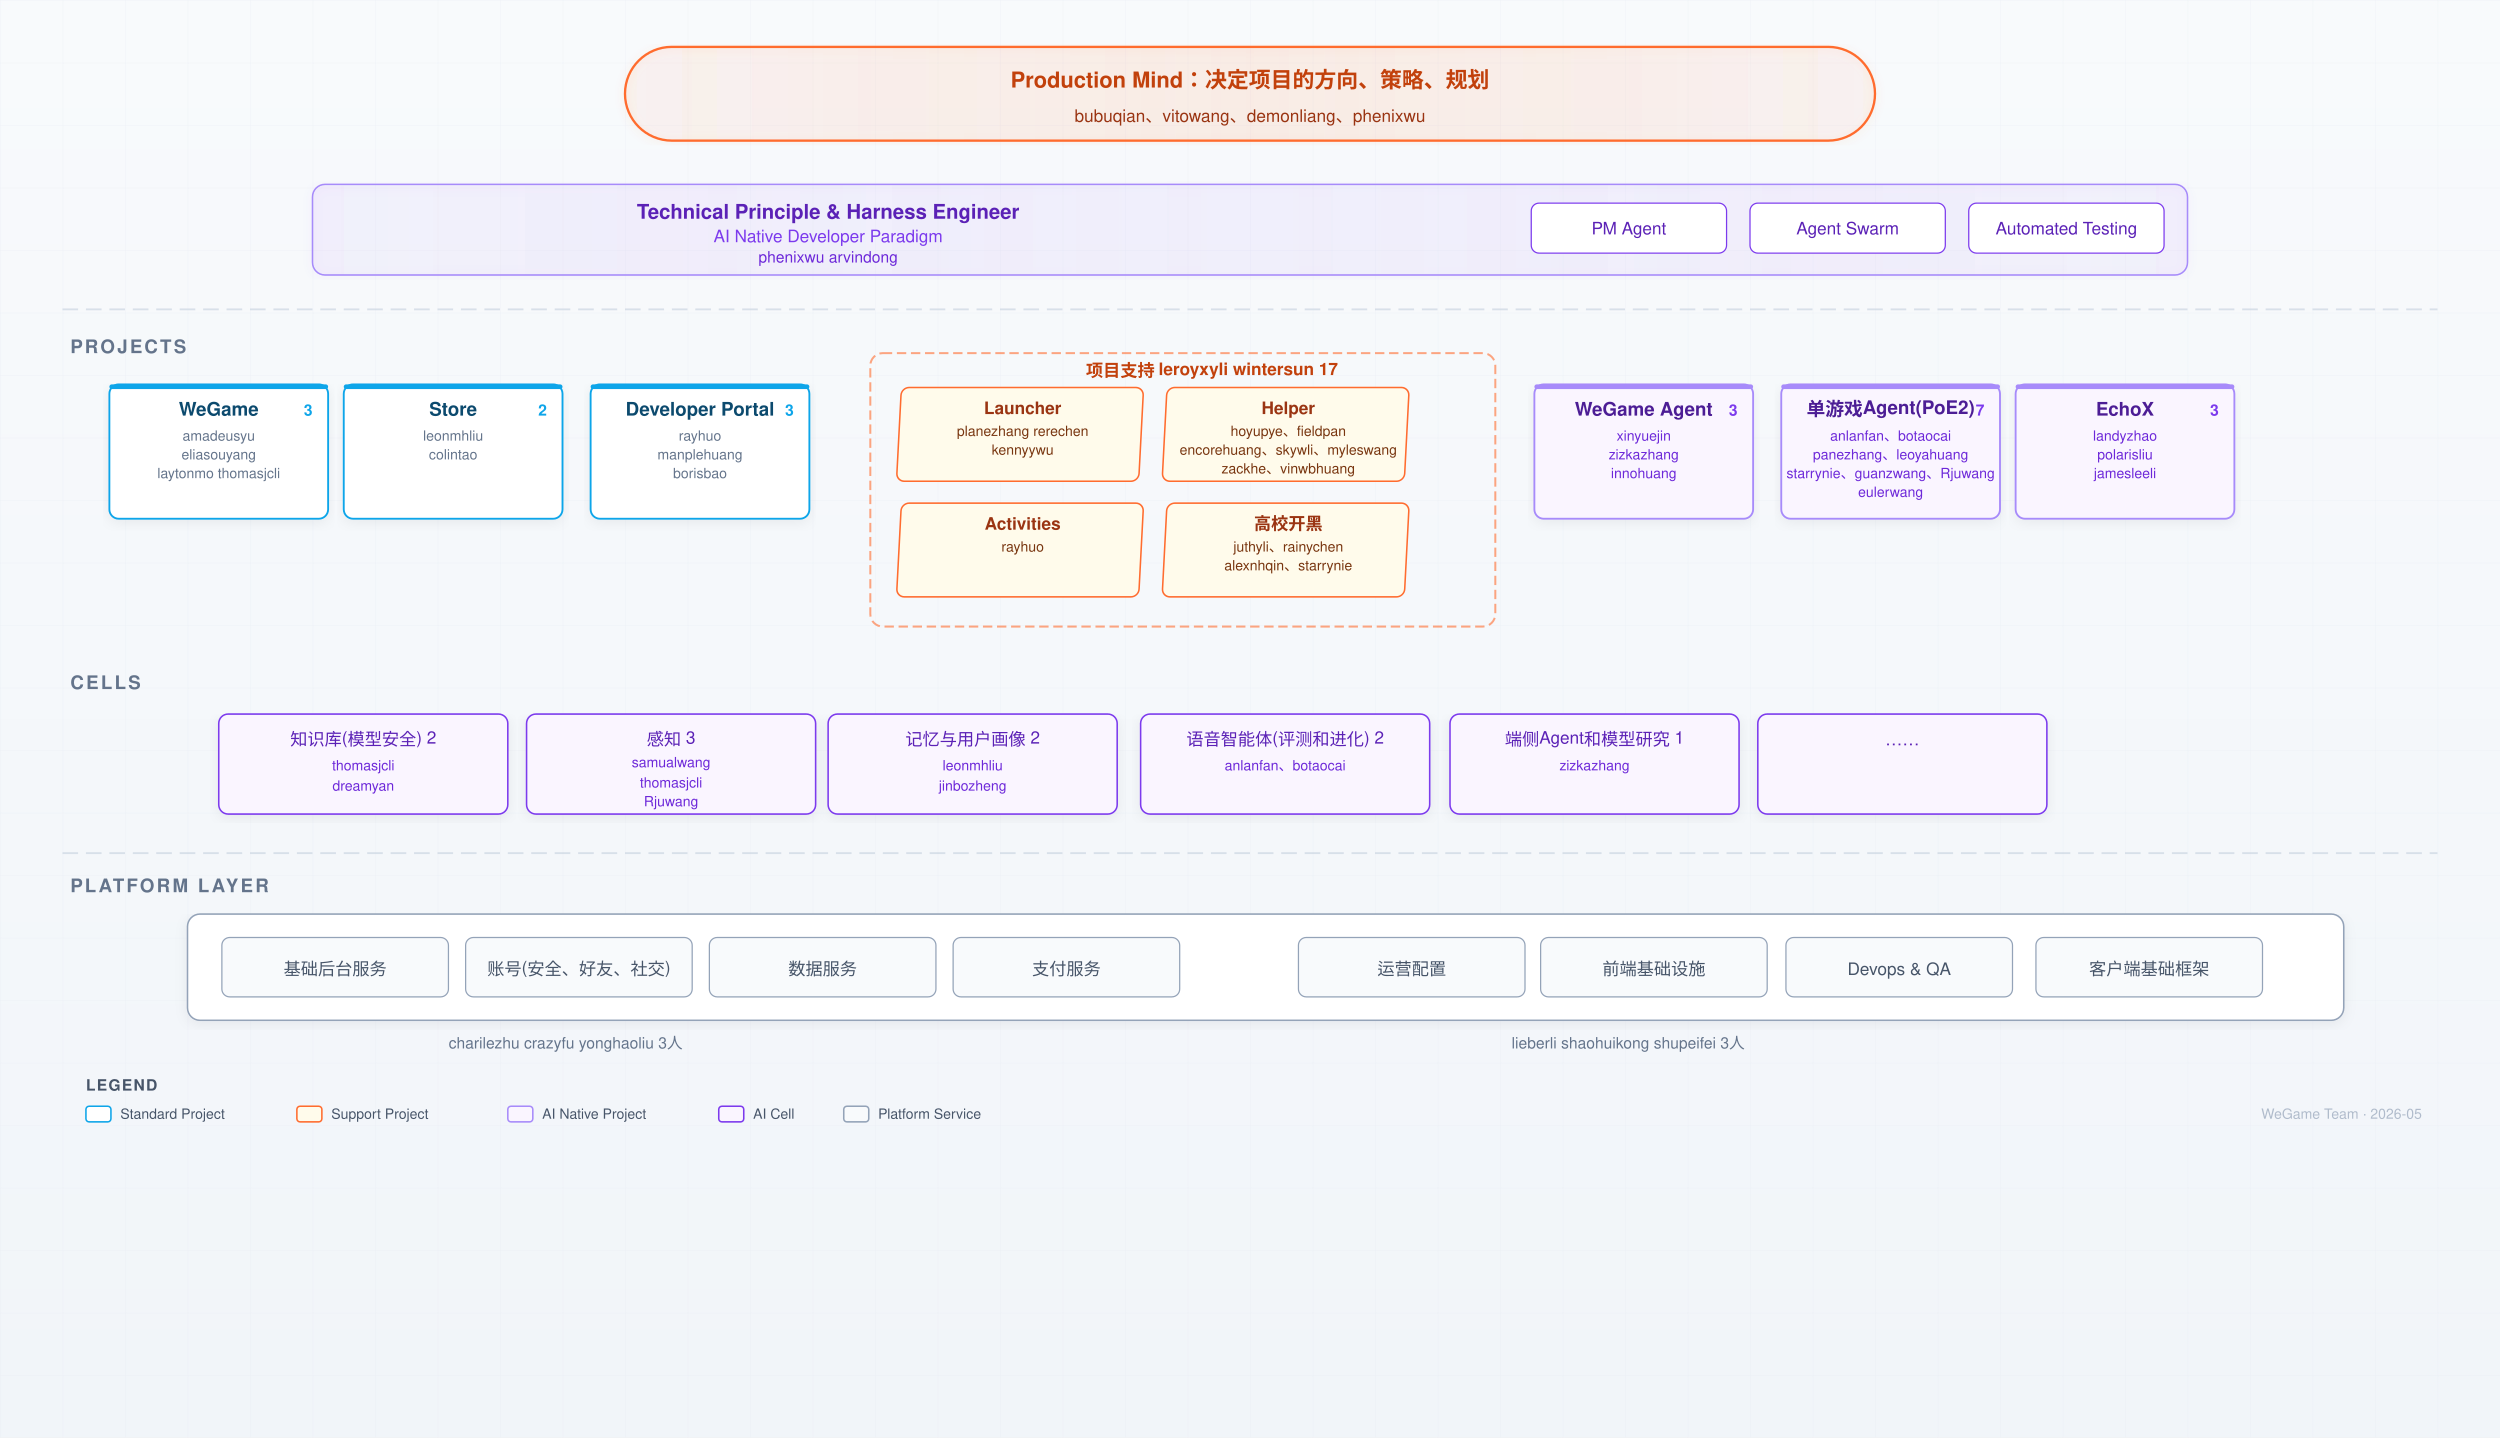
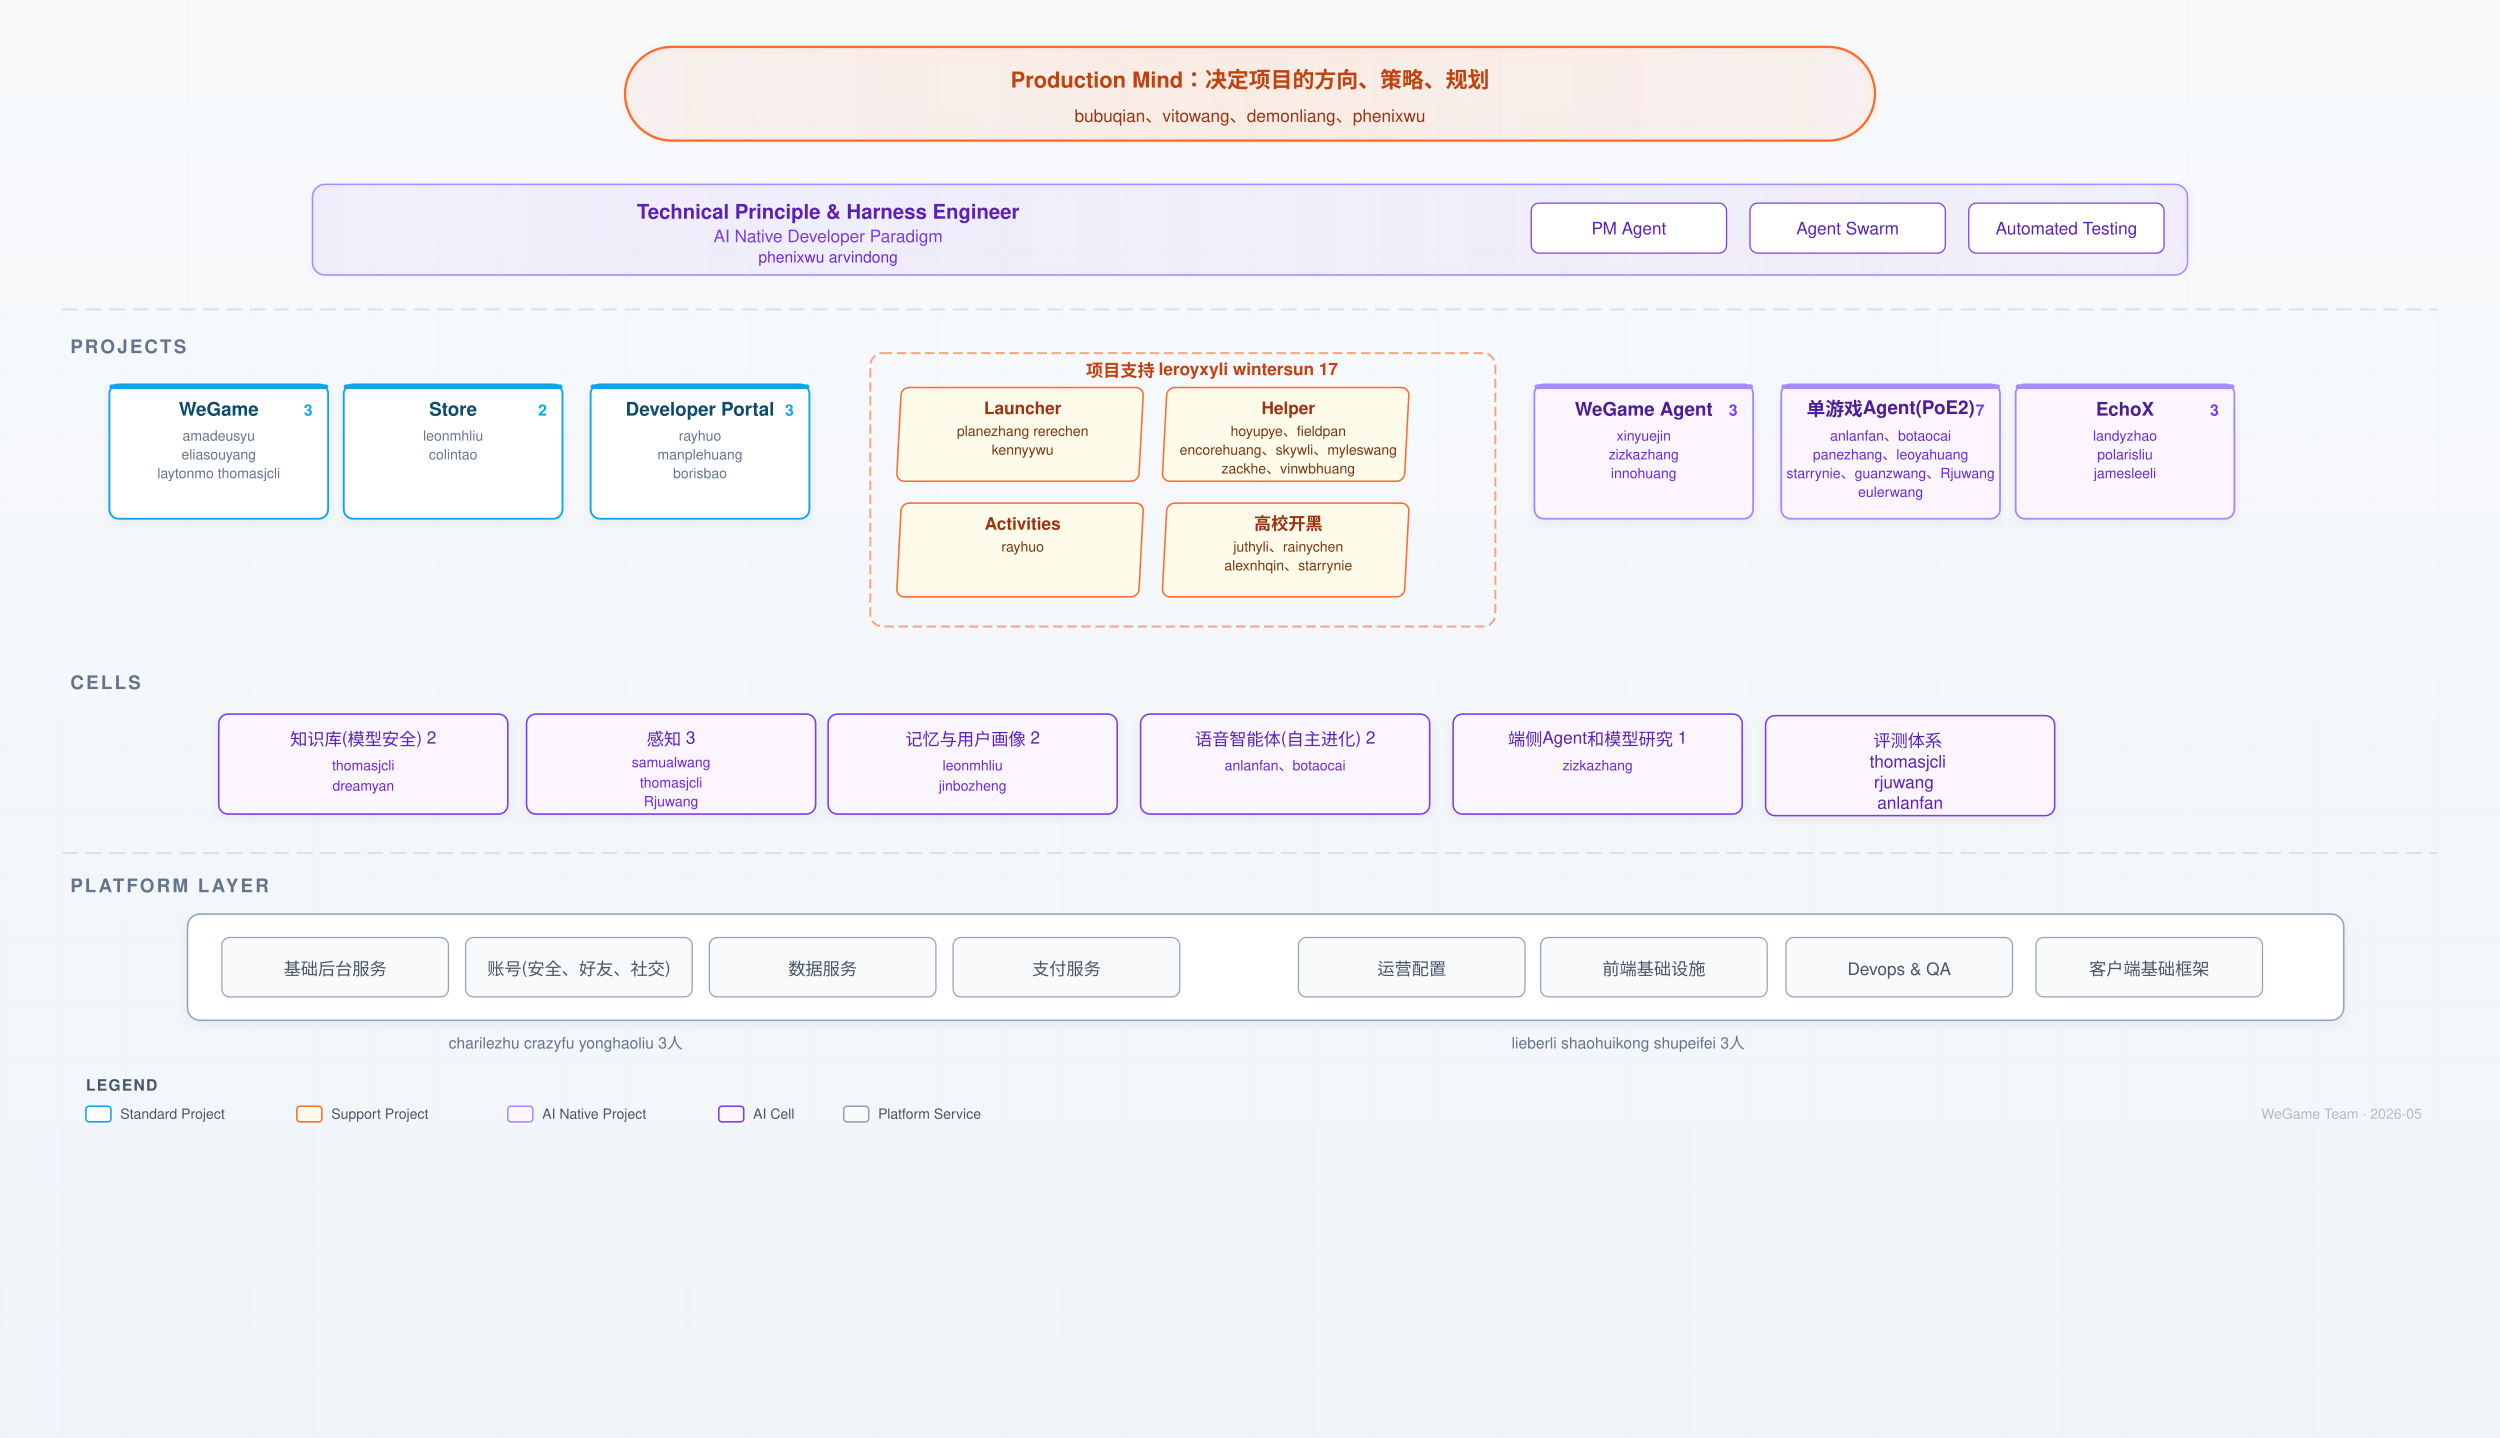
<svg xmlns="http://www.w3.org/2000/svg" viewBox="0 0 1600 920" preserveAspectRatio="xMidYMid meet">
  <style>
    text { font-family: "Helvetica Neue", Helvetica, Arial, "PingFang SC", "Microsoft YaHei", sans-serif; }
    .sec-label { font-size: 12px; fill: #64748b; font-weight: 700; letter-spacing: 0.12em; }
  </style>
  <defs>
    <filter id="glow-gold" x="-5%" y="-5%" width="110%" height="110%">
      <feDropShadow dx="0" dy="1" stdDeviation="3" flood-color="#FF6C2F" flood-opacity="0.15" />
    </filter>
    <filter id="glow-purple" x="-5%" y="-5%" width="110%" height="110%">
      <feDropShadow dx="0" dy="1" stdDeviation="3" flood-color="#7c3aed" flood-opacity="0.12" />
    </filter>
    <filter id="soft" x="-3%" y="-3%" width="106%" height="112%">
      <feDropShadow dx="0" dy="2" stdDeviation="4" flood-color="#000" flood-opacity="0.06" />
    </filter>
    <pattern id="grid" width="40" height="40" patternUnits="userSpaceOnUse">
      <path d="M 40 0 L 0 0 0 40" fill="none" stroke="#e2e8f0" stroke-width="0.5" opacity="0.6" />
    </pattern>
    <linearGradient id="gold-g" x1="0%" x2="100%">
      <stop offset="0%" stop-color="#FF6C2F" stop-opacity="0.05" />
      <stop offset="50%" stop-color="#FF8F5C" stop-opacity="0.12" />
      <stop offset="100%" stop-color="#FF6C2F" stop-opacity="0.05" />
    </linearGradient>
    <linearGradient id="purple-g" x1="0%" x2="100%">
      <stop offset="0%" stop-color="#7c3aed" stop-opacity="0.04" />
      <stop offset="50%" stop-color="#a78bfa" stop-opacity="0.08" />
      <stop offset="100%" stop-color="#7c3aed" stop-opacity="0.04" />
    </linearGradient>
    <linearGradient id="bg-gradient" x1="0%" y1="0%" x2="0%" y2="100%">
      <stop offset="0%" stop-color="#f8fafc" />
      <stop offset="100%" stop-color="#f1f5f9" />
    </linearGradient>
  </defs>
  <rect width="1600" height="920" fill="url(#bg-gradient)" style="cursor: pointer;" />
-   <rect width="1600" height="920" fill="url(#grid)" style="cursor: pointer;" data-orig-outline="" />
+   <rect width="1600" height="920" fill="url(#grid)" style="cursor: pointer; outline: 2px dashed rgb(37, 99, 235); outline-offset: 3px;" data-orig-outline="" />
  <g data-auto-grouped="true" style="cursor: pointer;">
    <rect x="400" y="30" width="800" height="60" rx="30" fill="url(#gold-g)" stroke="#FF6C2F" stroke-width="1.5" filter="url(#glow-gold)" style="cursor: pointer;" />
    <text x="800" y="56" text-anchor="middle" fill="#c2410c" font-size="14" font-weight="700" style="cursor: pointer;">Production Mind：决定项目的方向、策略、规划</text>
    <text x="800" y="78" text-anchor="middle" fill="#9a3412" font-size="11" style="cursor: pointer;">bubuqian、vitowang、demonliang、phenixwu</text>
  </g>
  <g data-auto-grouped="true" style="cursor: pointer;">
    <rect x="200" y="118" width="1200" height="58" rx="8" fill="url(#purple-g)" stroke="#a78bfa" stroke-width="1" filter="url(#glow-purple)" style="cursor: pointer;" />
    <rect x="980" y="130" width="125" height="32" rx="5" fill="#ffffff" stroke="#7c3aed" stroke-width="0.8" style="cursor: pointer;" />
    <rect x="1120" y="130" width="125" height="32" rx="5" fill="#ffffff" stroke="#7c3aed" stroke-width="0.8" style="cursor: pointer;" />
    <rect x="1260" y="130" width="125" height="32" rx="5" fill="#ffffff" stroke="#7c3aed" stroke-width="0.8" style="cursor: pointer;" />
    <text x="530" y="140" text-anchor="middle" fill="#5b21b6" font-size="13" font-weight="600" style="cursor: pointer;">Technical Principle &amp; Harness Engineer</text>
    <text x="530" y="155" text-anchor="middle" fill="#7c3aed" font-size="11" style="cursor: pointer;">AI Native Developer Paradigm</text>
    <text x="530" y="168" text-anchor="middle" fill="#6d28d9" font-size="10" style="cursor: pointer;">phenixwu arvindong</text>
    <text x="1042.5" y="150" text-anchor="middle" fill="#5b21b6" font-size="11" font-weight="500" style="cursor: pointer;">PM Agent</text>
    <text x="1182.5" y="150" text-anchor="middle" fill="#5b21b6" font-size="11" font-weight="500" style="cursor: pointer;">Agent Swarm</text>
    <text x="1322.5" y="150" text-anchor="middle" fill="#5b21b6" font-size="11" font-weight="500" style="cursor: pointer;">Automated Testing</text>
  </g>
  <line x1="40" y1="198" x2="1560" y2="198" stroke="#cbd5e1" stroke-width="1.2" stroke-dasharray="10,5" opacity="0.7" style="cursor: pointer;" />
  <text x="45" y="226" class="sec-label" style="cursor: pointer;">PROJECTS</text>
  <g data-auto-grouped="true" style="cursor: pointer;">
    <rect x="70" y="246" width="140" height="86" rx="6" fill="#ffffff" stroke="#0ea5e9" stroke-width="1.2" filter="url(#soft)" style="cursor: pointer;" data-orig-outline="#0ea5e9" />
    <rect x="70" y="246" width="140" height="3" rx="1.5" fill="#0ea5e9" style="cursor: pointer;" data-orig-outline="" />
    <text x="140.0" y="266" text-anchor="middle" fill="#0c4a6e" font-size="12" font-weight="600" style="cursor: pointer;">WeGame</text>
    <text x="200" y="266" text-anchor="end" fill="#0ea5e9" font-size="10" font-weight="700" style="cursor: pointer;">3</text>
    <text x="140.0" y="282" text-anchor="middle" fill="#64748b" font-size="9" style="cursor: pointer;">amadeusyu</text>
    <text x="140.0" y="294" text-anchor="middle" fill="#64748b" font-size="9" style="cursor: pointer;">eliasouyang</text>
    <text x="140.0" y="306" text-anchor="middle" fill="#64748b" font-size="9" style="cursor: pointer;">laytonmo thomasjcli</text>
  </g>
  <g data-auto-grouped="true" style="cursor: pointer;">
    <rect x="220" y="246" width="140" height="86" rx="6" fill="#ffffff" stroke="#0ea5e9" stroke-width="1.2" filter="url(#soft)" style="cursor: pointer;" data-orig-outline="#0ea5e9" />
    <rect x="220" y="246" width="140" height="3" rx="1.5" fill="#0ea5e9" style="cursor: pointer;" data-orig-outline="" />
    <text x="290" y="266" text-anchor="middle" fill="#0c4a6e" font-size="12" font-weight="600" style="cursor: pointer;">Store</text>
    <text x="350" y="266" text-anchor="end" fill="#0ea5e9" font-size="10" font-weight="700" style="cursor: pointer;">2</text>
    <text x="290" y="282" text-anchor="middle" fill="#64748b" font-size="9" style="cursor: pointer;">leonmhliu</text>
    <text x="290" y="294" text-anchor="middle" fill="#64748b" font-size="9" style="cursor: pointer;">colintao</text>
  </g>
  <g data-auto-grouped="true" style="cursor: pointer;">
    <rect x="378" y="246" width="140" height="86" rx="6" fill="#ffffff" stroke="#0ea5e9" stroke-width="1.2" filter="url(#soft)" style="cursor: pointer;" data-orig-outline="#0ea5e9" />
    <rect x="378" y="246" width="140" height="3" rx="1.5" fill="#0ea5e9" style="cursor: pointer;" data-orig-outline="" />
    <text x="448.0" y="266" text-anchor="middle" fill="#0c4a6e" font-size="12" font-weight="600" style="cursor: pointer;">Developer Portal</text>
    <text x="508" y="266" text-anchor="end" fill="#0ea5e9" font-size="10" font-weight="700" style="cursor: pointer;">3</text>
    <text x="448.0" y="282" text-anchor="middle" fill="#64748b" font-size="9" style="cursor: pointer;">rayhuo</text>
    <text x="448.0" y="294" text-anchor="middle" fill="#64748b" font-size="9" style="cursor: pointer;">manplehuang</text>
    <text x="448.0" y="306" text-anchor="middle" fill="#64748b" font-size="9" style="cursor: pointer;">borisbao</text>
  </g>
  <g data-auto-grouped="true" style="cursor: pointer;">
    <rect x="557" y="226" width="400" height="175" rx="8" fill="none" stroke="#FF6C2F" stroke-width="1.3" stroke-dasharray="6,3" opacity="0.6" style="cursor: pointer;" data-orig-outline="#FF6C2F" />
    <text x="695" y="241" fill="#c2410c" font-size="11" font-weight="600" style="cursor: pointer;">项目支持  leroyxyli  wintersun 17</text>
  </g>
  <g transform="translate(577,246)" style="cursor: pointer;">
    <rect x="0" y="2" width="155" height="60" rx="5" fill="#fffbeb" stroke="#FF6C2F" stroke-width="1" transform="skewX(-3)" style="cursor: pointer;" data-orig-outline="#FF6C2F" />
    <text x="77.5" y="19" text-anchor="middle" fill="#9a3412" font-size="11" font-weight="600" style="cursor: pointer;">Launcher</text>
    <text x="77.5" y="33" text-anchor="middle" fill="#78350f" font-size="9" style="cursor: pointer;">planezhang rerechen</text>
    <text x="77.5" y="45" text-anchor="middle" fill="#78350f" font-size="9" style="cursor: pointer;">kennyywu</text>
  </g>
  <g transform="translate(747,246)" style="cursor: pointer;">
    <rect x="0" y="2" width="155" height="60" rx="5" fill="#fffbeb" stroke="#FF6C2F" stroke-width="1" transform="skewX(-3)" style="cursor: pointer;" data-orig-outline="#FF6C2F" />
    <text x="77.5" y="19" text-anchor="middle" fill="#9a3412" font-size="11" font-weight="600" style="cursor: pointer;">Helper</text>
    <text x="77.5" y="33" text-anchor="middle" fill="#78350f" font-size="9" style="cursor: pointer;">hoyupye、fieldpan</text>
    <text x="77.5" y="45" text-anchor="middle" fill="#78350f" font-size="9" style="cursor: pointer;">encorehuang、skywli、myleswang</text>
    <text x="77.5" y="57" text-anchor="middle" fill="#78350f" font-size="9" style="cursor: pointer;">zackhe、vinwbhuang</text>
  </g>
  <g transform="translate(577,320)" style="cursor: pointer;">
    <rect x="0" y="2" width="155" height="60" rx="5" fill="#fffbeb" stroke="#FF6C2F" stroke-width="1" transform="skewX(-3)" style="cursor: pointer;" data-orig-outline="#FF6C2F" />
    <text x="77.5" y="19" text-anchor="middle" fill="#9a3412" font-size="11" font-weight="600" style="cursor: pointer;">Activities</text>
    <text x="77.5" y="33" text-anchor="middle" fill="#78350f" font-size="9" style="cursor: pointer;">rayhuo</text>
  </g>
  <g transform="translate(747,320)" style="cursor: pointer;">
    <rect x="0" y="2" width="155" height="60" rx="5" fill="#fffbeb" stroke="#FF6C2F" stroke-width="1" transform="skewX(-3)" style="cursor: pointer;" data-orig-outline="#FF6C2F" />
    <text x="77.5" y="19" text-anchor="middle" fill="#9a3412" font-size="11" font-weight="600" style="cursor: pointer;">高校开黑</text>
    <text x="77.5" y="33" text-anchor="middle" fill="#78350f" font-size="9" style="cursor: pointer;">juthyli、rainychen</text>
    <text x="77.5" y="45" text-anchor="middle" fill="#78350f" font-size="9" style="cursor: pointer;">alexnhqin、starrynie</text>
  </g>
  <g data-auto-grouped="true" style="cursor: pointer;">
    <rect x="982" y="246" width="140" height="86" rx="6" fill="#faf5ff" stroke="#a78bfa" stroke-width="1.2" filter="url(#soft)" style="cursor: pointer;" />
    <rect x="982" y="246" width="140" height="3" rx="1.5" fill="#a78bfa" style="cursor: pointer;" />
    <text x="1052.0" y="266" text-anchor="middle" fill="#4c1d95" font-size="12" font-weight="600" style="cursor: pointer;">WeGame Agent</text>
    <text x="1112" y="266" text-anchor="end" fill="#7c3aed" font-size="10" font-weight="700" style="cursor: pointer;">3</text>
    <text x="1052.0" y="282" text-anchor="middle" fill="#6d28d9" font-size="9" style="cursor: pointer;">xinyuejin</text>
    <text x="1052.0" y="294" text-anchor="middle" fill="#6d28d9" font-size="9" style="cursor: pointer;">zizkazhang</text>
    <text x="1052.0" y="306" text-anchor="middle" fill="#6d28d9" font-size="9" style="cursor: pointer;">innohuang</text>
  </g>
  <g data-auto-grouped="true" style="cursor: pointer;">
    <rect x="1140" y="246" width="140" height="86" rx="6" fill="#faf5ff" stroke="#a78bfa" stroke-width="1.2" filter="url(#soft)" style="cursor: pointer;" data-orig-outline="#a78bfa" />
    <rect x="1140" y="246" width="140" height="3" rx="1.5" fill="#a78bfa" style="cursor: pointer;" data-orig-outline="" />
    <text x="1210" y="266" text-anchor="middle" fill="#4c1d95" font-size="12" font-weight="600" style="cursor: pointer;">单游戏Agent(PoE2)</text>
    <text x="1270" y="266" text-anchor="end" fill="#7c3aed" font-size="10" font-weight="700" style="cursor: pointer;">7</text>
    <text x="1210" y="282" text-anchor="middle" fill="#6d28d9" font-size="9" style="cursor: pointer;">anlanfan、botaocai</text>
    <text x="1210" y="294" text-anchor="middle" fill="#6d28d9" font-size="9" style="cursor: pointer;">panezhang、leoyahuang</text>
    <text x="1210" y="306" text-anchor="middle" fill="#6d28d9" font-size="9" style="cursor: pointer;">starrynie、guanzwang、Rjuwang</text>
    <text x="1210" y="318" text-anchor="middle" fill="#6d28d9" font-size="9" style="cursor: pointer;">eulerwang</text>
  </g>
  <g data-auto-grouped="true" style="cursor: pointer;">
    <rect x="1290" y="246" width="140" height="86" rx="6" fill="#faf5ff" stroke="#a78bfa" stroke-width="1.2" filter="url(#soft)" style="cursor: pointer;" />
    <rect x="1290" y="246" width="140" height="3" rx="1.5" fill="#a78bfa" style="cursor: pointer;" />
    <text x="1360.0" y="266" text-anchor="middle" fill="#4c1d95" font-size="12" font-weight="600" style="cursor: pointer;">EchoX</text>
    <text x="1420" y="266" text-anchor="end" fill="#7c3aed" font-size="10" font-weight="700" style="cursor: pointer;">3</text>
    <text x="1360.0" y="282" text-anchor="middle" fill="#6d28d9" font-size="9" style="cursor: pointer;">landyzhao</text>
    <text x="1360.0" y="294" text-anchor="middle" fill="#6d28d9" font-size="9" style="cursor: pointer;">polarisliu</text>
    <text x="1360.0" y="306" text-anchor="middle" fill="#6d28d9" font-size="9" style="cursor: pointer;">jamesleeli</text>
  </g>
  <text x="45" y="441" class="sec-label" style="cursor: pointer;">CELLS</text>
  <g data-auto-grouped="true" style="cursor: pointer;">
    <rect x="140" y="457" width="185" height="64" rx="6" fill="#faf5ff" stroke="#7c3aed" stroke-width="1" filter="url(#soft)" style="cursor: pointer;" data-orig-outline="#7c3aed" />
    <text x="232.5" y="477" text-anchor="middle" fill="#5b21b6" font-size="11" font-weight="500" style="cursor: pointer;">知识库(模型安全) 2</text>
    <text x="232.5" y="493" text-anchor="middle" fill="#6d28d9" font-size="9" style="cursor: pointer;">thomasjcli</text>
    <text x="232.5" y="506" text-anchor="middle" fill="#6d28d9" font-size="9" style="cursor: pointer;">dreamyan</text>
  </g>
  <rect x="337" y="457" width="185" height="64" rx="6" fill="#faf5ff" stroke="#7c3aed" stroke-width="1" filter="url(#soft)" style="cursor: pointer;" data-orig-outline="" />
  <text x="429.5" y="477" text-anchor="middle" fill="#5b21b6" font-size="11" font-weight="500" style="cursor: pointer;">感知 3</text>
  <text x="429.5" y="491" text-anchor="middle" fill="#6d28d9" font-size="9" style="cursor: pointer;" data-orig-outline="">samualwang</text>
  <text x="429.5" y="504" text-anchor="middle" fill="#6d28d9" font-size="9" style="cursor: pointer;" data-orig-outline="">thomasjcli</text>
  <text x="429.5" y="516" text-anchor="middle" fill="#6d28d9" font-size="9" style="cursor: pointer;" data-orig-outline="">Rjuwang</text>
  <g data-auto-grouped="true" style="cursor: pointer;">
    <rect x="530" y="457" width="185" height="64" rx="6" fill="#faf5ff" stroke="#7c3aed" stroke-width="1" filter="url(#soft)" style="cursor: pointer;" data-orig-outline="#7c3aed" />
    <text x="622.5" y="477" text-anchor="middle" fill="#5b21b6" font-size="11" font-weight="500" style="cursor: pointer;">记忆与用户画像 2</text>
    <text x="622.5" y="493" text-anchor="middle" fill="#6d28d9" font-size="9" style="cursor: pointer;">leonmhliu</text>
    <text x="622.5" y="506" text-anchor="middle" fill="#6d28d9" font-size="9" style="cursor: pointer;">jinbozheng</text>
  </g>
  <g data-auto-grouped="true" style="cursor: pointer;">
-     <rect x="730" y="457" width="185" height="64" rx="6" fill="#faf5ff" stroke="#7c3aed" stroke-width="1" filter="url(#soft)" style="cursor: pointer; outline: 2px dashed rgb(37, 99, 235); outline-offset: 3px;" data-orig-outline="#7c3aed" />
-     <text x="822.5" y="477" text-anchor="middle" fill="#5b21b6" font-size="11" font-weight="500" style="cursor: pointer;">语音智能体(评测和进化) 2</text>
+     <rect x="730" y="457" width="185" height="64" rx="6" fill="#faf5ff" stroke="#7c3aed" stroke-width="1" filter="url(#soft)" style="cursor: pointer;" data-orig-outline="#7c3aed" />
+     <text x="822.5" y="477" text-anchor="middle" fill="#5b21b6" font-size="11" font-weight="500" style="cursor: pointer;">语音智能体(自主进化) 2</text>
    <text x="822.5" y="493" text-anchor="middle" fill="#6d28d9" font-size="9" style="cursor: pointer;">anlanfan、botaocai</text>
  </g>
  <g data-auto-grouped="true" style="cursor: pointer;">
-     <rect x="928" y="457" width="185" height="64" rx="6" fill="#faf5ff" stroke="#7c3aed" stroke-width="1" filter="url(#soft)" style="cursor: pointer;" data-orig-outline="#7c3aed" />
-     <text x="1020.5" y="477" text-anchor="middle" fill="#5b21b6" font-size="11" font-weight="500" style="cursor: pointer;">端侧Agent和模型研究 1</text>
-     <text x="1020.5" y="493" text-anchor="middle" fill="#6d28d9" font-size="9" style="cursor: pointer;">zizkazhang</text>
-   </g>
-   <g data-auto-grouped="true" style="cursor: pointer;">
-     <rect x="1125" y="457" width="185" height="64" rx="6" fill="#faf5ff" stroke="#7c3aed" stroke-width="1" filter="url(#soft)" style="cursor: pointer;" />
-     <text x="1217.5" y="477" text-anchor="middle" fill="#5b21b6" font-size="11" font-weight="500" style="cursor: pointer;">……</text>
+     <rect x="930" y="457" width="185" height="64" rx="6" fill="#faf5ff" stroke="#7c3aed" stroke-width="1" filter="url(#soft)" style="cursor: pointer;" data-orig-outline="#7c3aed" />
+     <text x="1022.5" y="477" text-anchor="middle" fill="#5b21b6" font-size="11" font-weight="500" style="cursor: pointer;">端侧Agent和模型研究 1</text>
+     <text x="1022.5" y="493" text-anchor="middle" fill="#6d28d9" font-size="9" style="cursor: pointer;">zizkazhang</text>
+   </g>
+   <g data-auto-grouped="true" style="cursor: pointer;">
+     <rect x="1130" y="458" width="185" height="64" rx="6" fill="#faf5ff" stroke="#7c3aed" stroke-width="1" filter="url(#soft)" style="cursor: pointer;" data-orig-outline="#7c3aed" />
+     <text x="1222.5" y="478" text-anchor="middle" fill="#5b21b6" font-size="11" font-weight="500" style="cursor: pointer;">
+       <tspan x="1222.5" dy="0">评测体系</tspan>
+       <tspan x="1222.5" dy="13.2">thomasjcli</tspan>
+       <tspan x="1220" dy="13.2" data-orig-outline="" style="">rjuwang</tspan>
+       <tspan x="1222.5" dy="13.2">anlanfan</tspan>
+     </text>
  </g>
  <line x1="40" y1="546" x2="1560" y2="546" stroke="#cbd5e1" stroke-width="1.2" stroke-dasharray="10,5" opacity="0.7" style="cursor: pointer;" />
  <text x="45" y="571" class="sec-label" style="cursor: pointer;">PLATFORM LAYER</text>
  <g data-auto-grouped="true" style="cursor: pointer;">
    <rect x="120" y="585" width="1380" height="68" rx="8" fill="#ffffff" stroke="#94a3b8" stroke-width="1" filter="url(#soft)" style="cursor: pointer;" data-orig-outline="#94a3b8" />
    <rect x="142" y="600" width="145" height="38" rx="5" fill="#f8fafc" stroke="#94a3b8" stroke-width="0.8" style="cursor: pointer;" data-orig-outline="#94a3b8" />
    <rect x="298" y="600" width="145" height="38" rx="5" fill="#f8fafc" stroke="#94a3b8" stroke-width="0.8" style="cursor: pointer;" data-orig-outline="#94a3b8" />
    <rect x="454" y="600" width="145" height="38" rx="5" fill="#f8fafc" stroke="#94a3b8" stroke-width="0.8" style="cursor: pointer;" data-orig-outline="#94a3b8" />
    <rect x="610" y="600" width="145" height="38" rx="5" fill="#f8fafc" stroke="#94a3b8" stroke-width="0.8" style="cursor: pointer;" data-orig-outline="#94a3b8" />
    <text x="214.5" y="624" text-anchor="middle" fill="#475569" font-size="11" font-weight="500" style="cursor: pointer;">基础后台服务</text>
    <text x="370.5" y="624" text-anchor="middle" fill="#475569" font-size="11" font-weight="500" style="cursor: pointer;">账号(安全、好友、社交)</text>
    <text x="526.5" y="624" text-anchor="middle" fill="#475569" font-size="11" font-weight="500" style="cursor: pointer;">数据服务</text>
    <text x="682.5" y="624" text-anchor="middle" fill="#475569" font-size="11" font-weight="500" style="cursor: pointer;">支付服务</text>
    <text x="362" y="671" text-anchor="middle" fill="#64748b" font-size="10" style="cursor: pointer;">charilezhu  crazyfu yonghaoliu  3人</text>
    <text x="1042" y="671" text-anchor="middle" fill="#64748b" font-size="10" style="cursor: pointer;">lieberli  shaohuikong  shupeifei  3人</text>
  </g>
  <g data-auto-grouped="true" style="cursor: pointer;">
    <rect x="1303" y="600" width="145" height="38" rx="5" fill="#f8fafc" stroke="#94a3b8" stroke-width="0.8" style="cursor: pointer;" data-orig-outline="#94a3b8" />
    <text x="1375.5" y="624" text-anchor="middle" fill="#475569" font-size="11" font-weight="500" style="cursor: pointer;">客户端基础框架</text>
  </g>
  <g data-auto-grouped="true" style="cursor: pointer;">
    <rect x="831" y="600" width="145" height="38" rx="5" fill="#f8fafc" stroke="#94a3b8" stroke-width="0.8" style="cursor: pointer;" data-orig-outline="#94a3b8" />
    <text x="903.5" y="624" text-anchor="middle" fill="#475569" font-size="11" font-weight="500" style="cursor: pointer;">运营配置</text>
  </g>
  <g data-auto-grouped="true" style="cursor: pointer;">
    <rect x="986" y="600" width="145" height="38" rx="5" fill="#f8fafc" stroke="#94a3b8" stroke-width="0.8" style="cursor: pointer;" data-orig-outline="#94a3b8" />
    <text x="1058.5" y="624" text-anchor="middle" fill="#475569" font-size="11" font-weight="500" style="cursor: pointer;">前端基础设施</text>
  </g>
  <g data-auto-grouped="true" style="cursor: pointer;">
    <rect x="1143" y="600" width="145" height="38" rx="5" fill="#f8fafc" stroke="#94a3b8" stroke-width="0.8" style="cursor: pointer;" data-orig-outline="#94a3b8" />
    <text x="1215.5" y="624" text-anchor="middle" fill="#475569" font-size="11" font-weight="500" style="cursor: pointer;">Devops &amp; QA</text>
  </g>
  <g transform="translate(55, 698)" style="cursor: pointer;">
    <text x="0" y="0" fill="#475569" font-size="10" font-weight="600" letter-spacing="0.08em" style="cursor: pointer;">LEGEND</text>
    <rect x="0" y="10" width="16" height="10" rx="2" fill="#ffffff" stroke="#0ea5e9" stroke-width="1" style="cursor: pointer;" />
    <text x="22" y="18" fill="#475569" font-size="9" style="cursor: pointer;">Standard Project</text>
    <rect x="135" y="10" width="16" height="10" rx="2" fill="#fffbeb" stroke="#FF6C2F" stroke-width="1" style="cursor: pointer;" />
    <text x="157" y="18" fill="#475569" font-size="9" style="cursor: pointer;">Support Project</text>
    <rect x="270" y="10" width="16" height="10" rx="2" fill="#faf5ff" stroke="#a78bfa" stroke-width="1" style="cursor: pointer;" />
    <text x="292" y="18" fill="#475569" font-size="9" style="cursor: pointer;">AI Native Project</text>
    <rect x="405" y="10" width="16" height="10" rx="2" fill="#faf5ff" stroke="#7c3aed" stroke-width="1" style="cursor: pointer;" />
    <text x="427" y="18" fill="#475569" font-size="9" style="cursor: pointer;">AI Cell</text>
    <rect x="485" y="10" width="16" height="10" rx="2" fill="#f8fafc" stroke="#94a3b8" stroke-width="1" style="cursor: pointer;" />
    <text x="507" y="18" fill="#475569" font-size="9" style="cursor: pointer;">Platform Service</text>
  </g>
  <text x="1550" y="716" text-anchor="end" fill="#94a3b8" font-size="9" opacity="0.7" style="cursor: pointer;">WeGame Team · 2026-05</text>
</svg>
